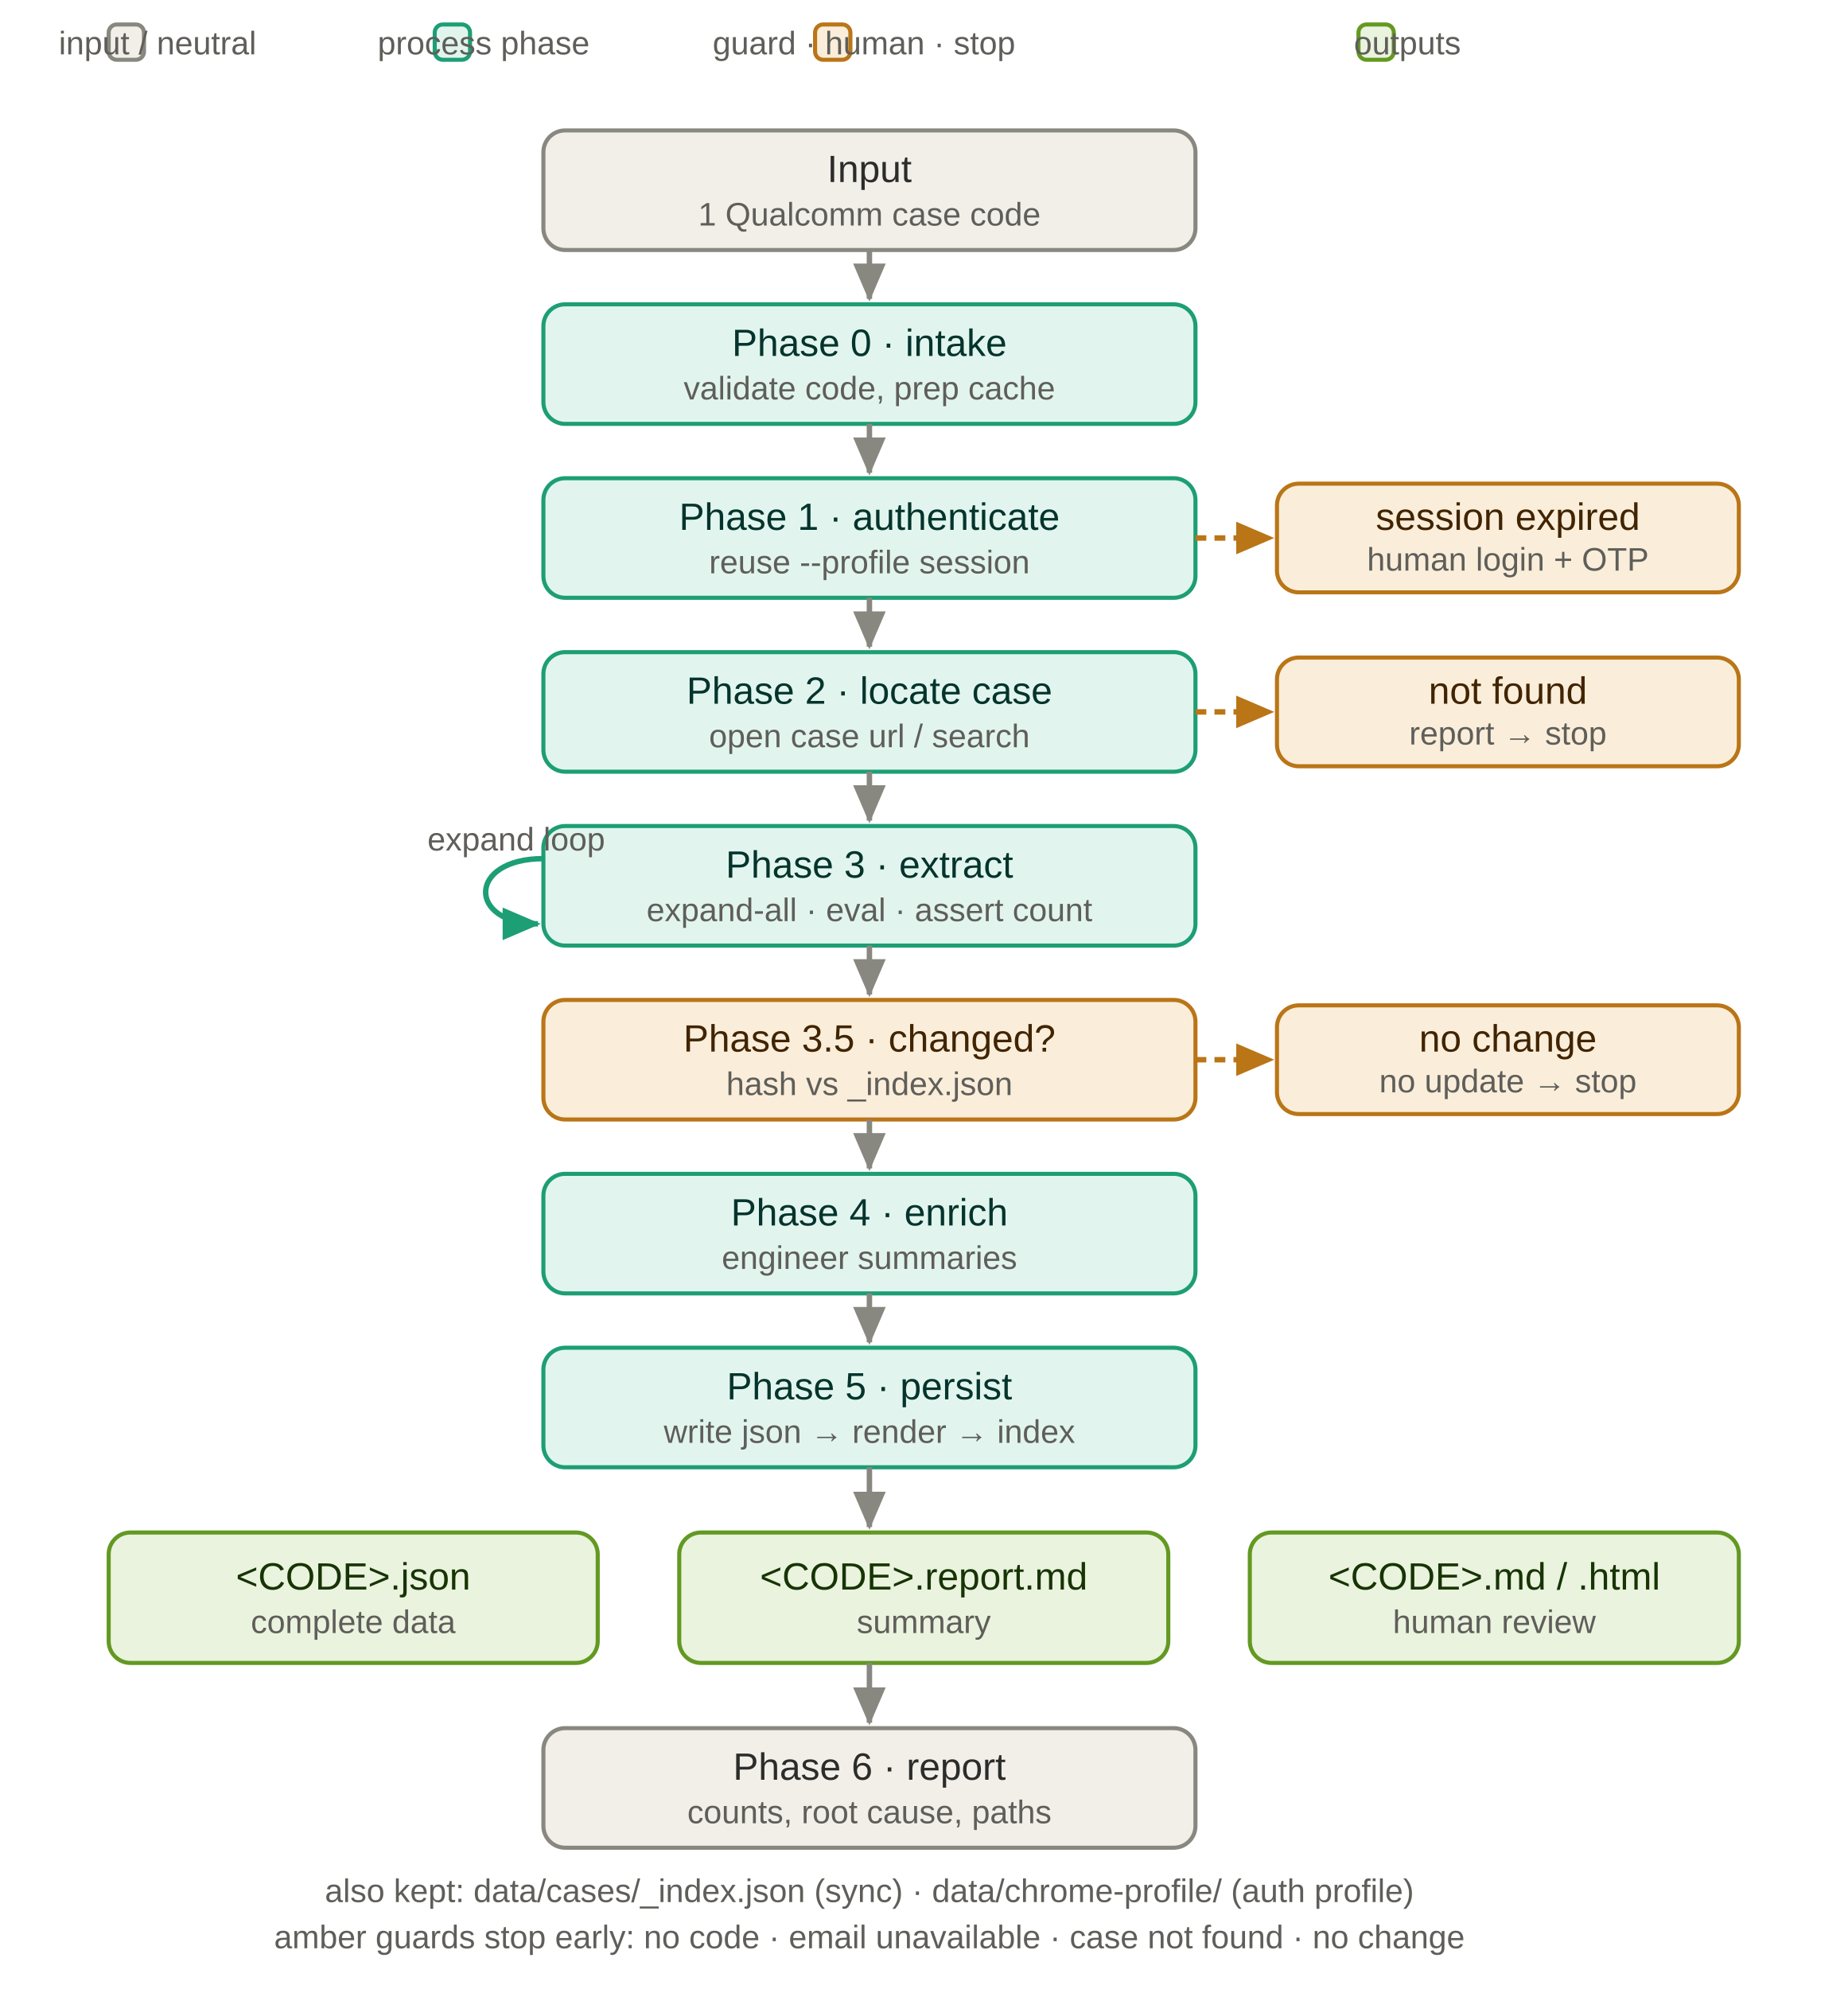
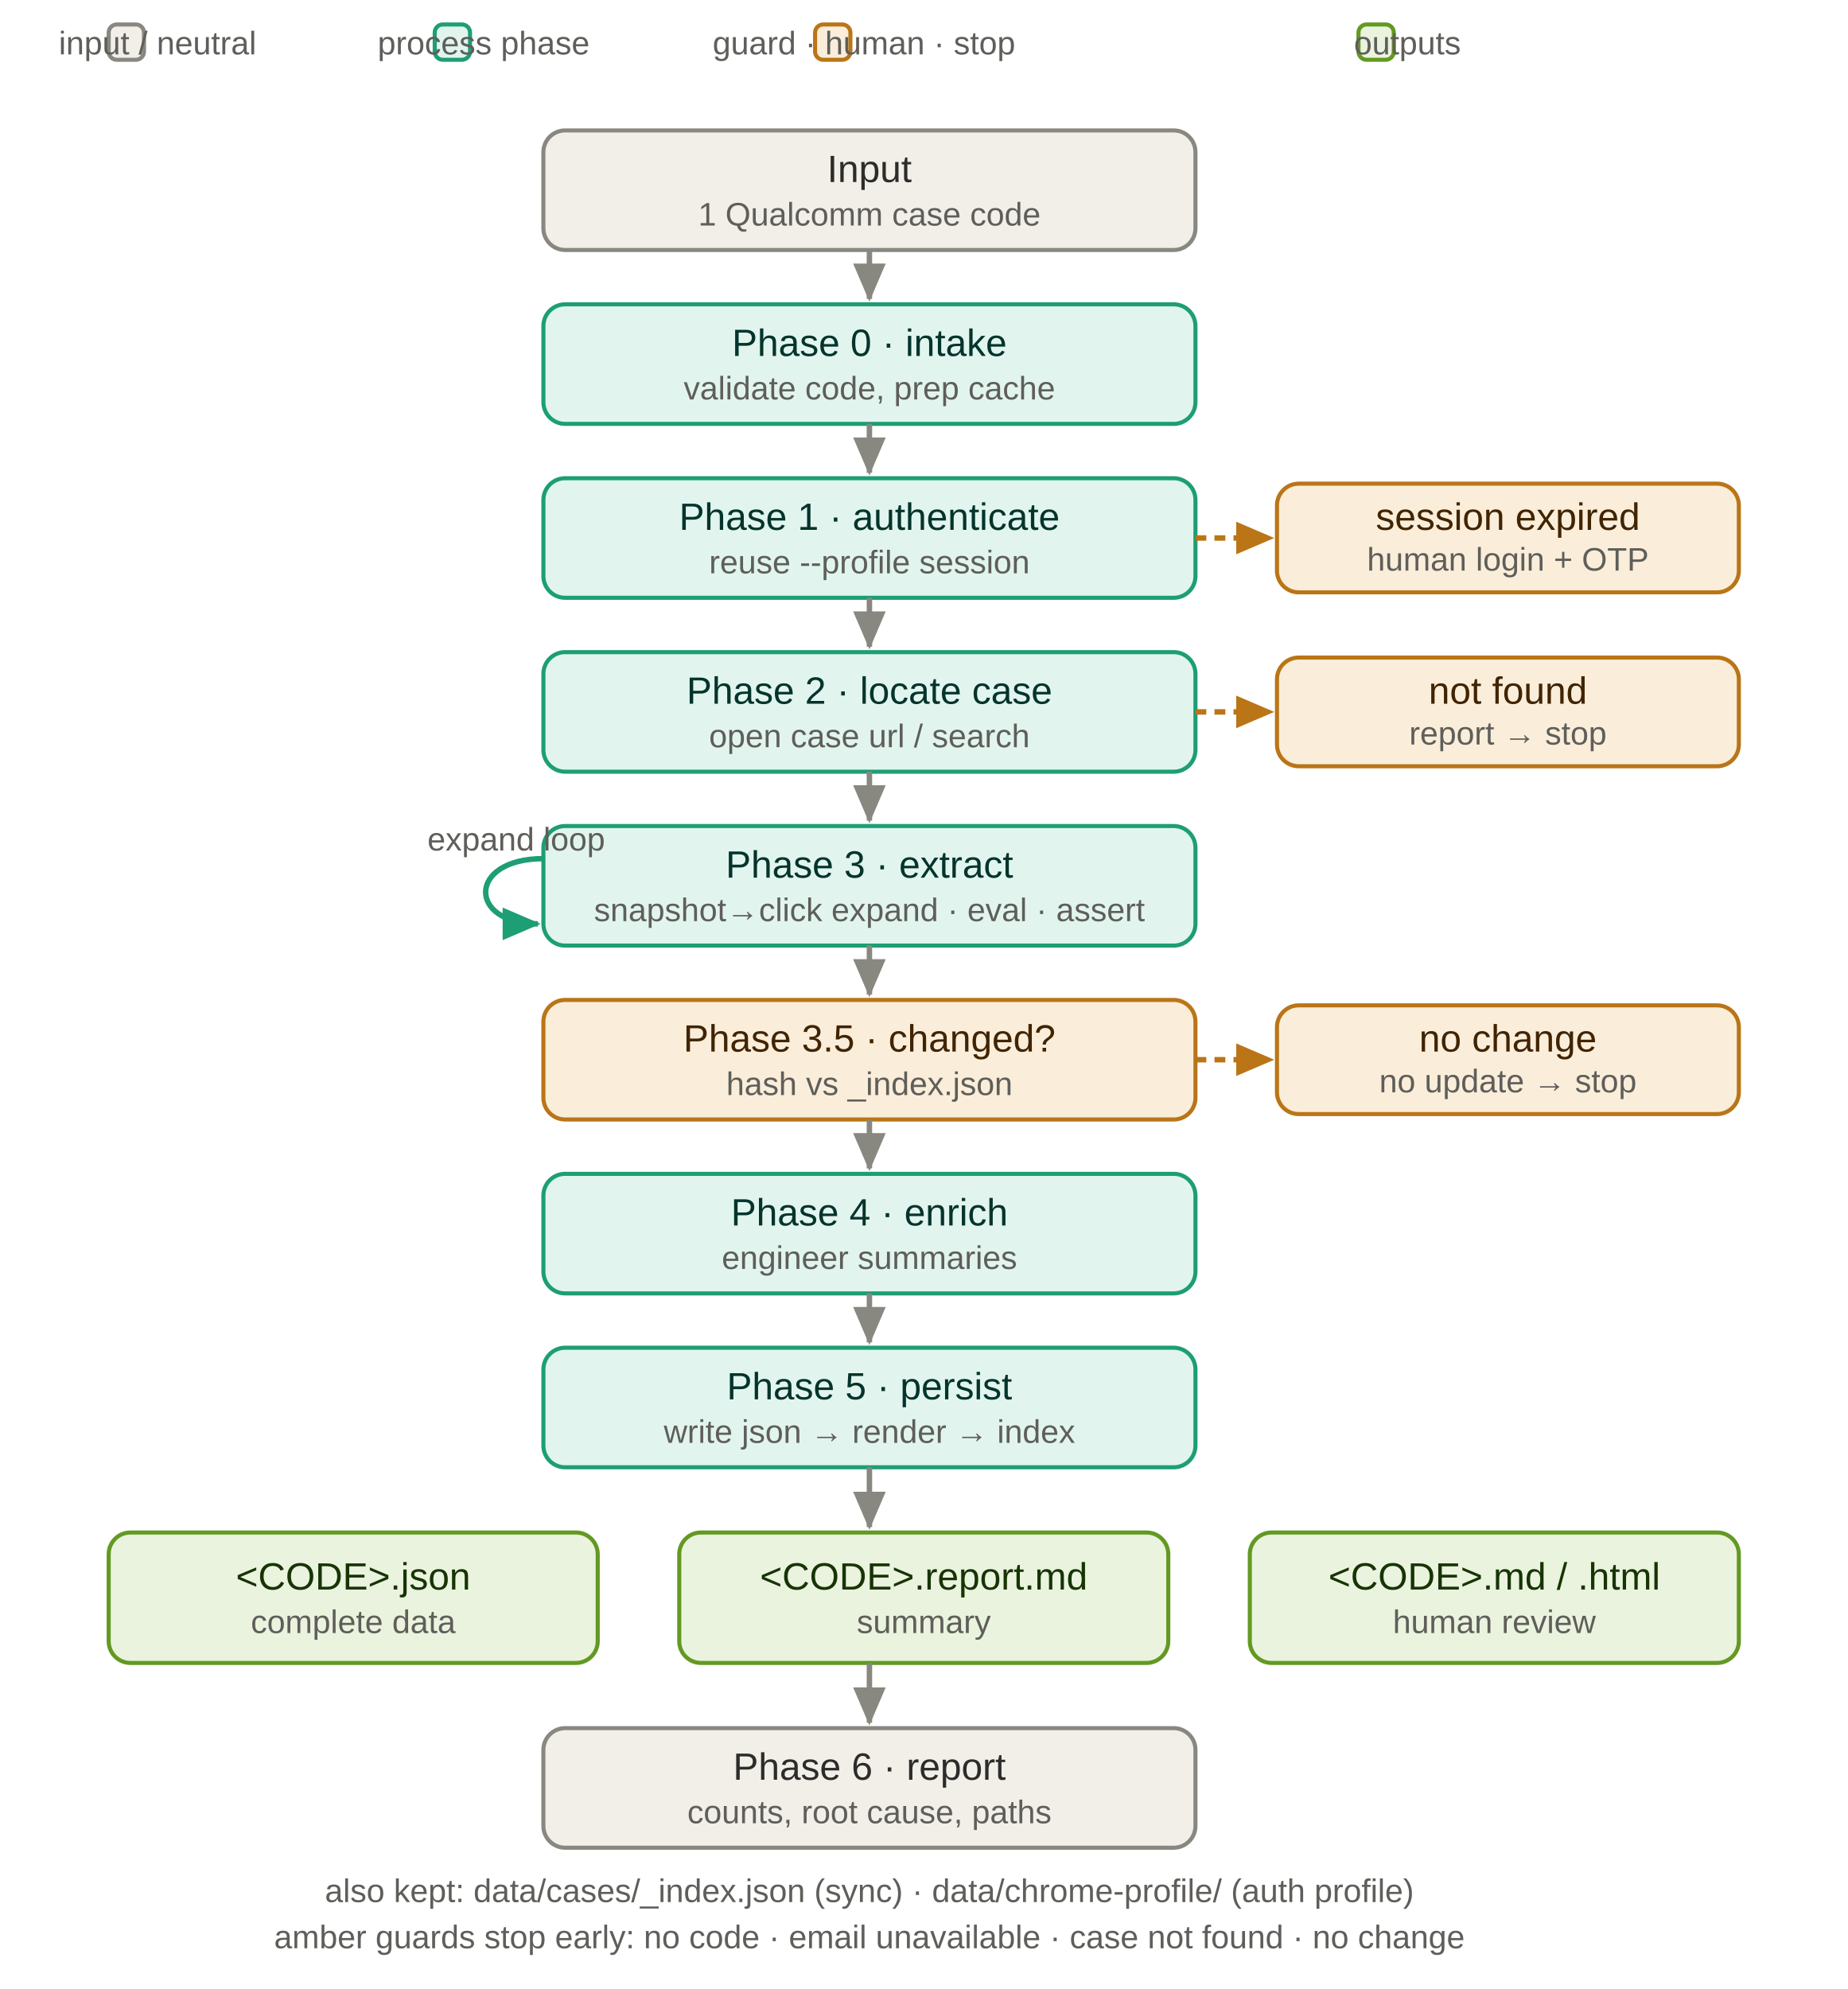
<svg xmlns="http://www.w3.org/2000/svg" width="100%" viewBox="0 0 680 732" role="img">
  <style>
  text{font-family:'Segoe UI',system-ui,Arial,sans-serif}
  .t{font-size:14px;font-weight:500}
  .ts{font-size:12px;font-weight:400;fill:#5f5e5a}
  rect{stroke-width:1.5}
  .b-gray{fill:#F1EFE8;stroke:#888780}.tt-gray{fill:#2C2C2A}
  .b-teal{fill:#E1F5EE;stroke:#1D9E75}.tt-teal{fill:#04342C}
  .b-amber{fill:#FAEEDA;stroke:#BA7517}.tt-amber{fill:#412402}
  .b-green{fill:#EAF3DE;stroke:#639922}.tt-green{fill:#173404}
  .t,.ts{text-anchor:middle}
</style>
  <defs>
    <marker id="ah" markerWidth="9" markerHeight="9" refX="6.5" refY="3" orient="auto">
      <path d="M0,0 L7,3 L0,6 Z" fill="#888780" />
    </marker>
    <marker id="ahA" markerWidth="9" markerHeight="9" refX="6.5" refY="3" orient="auto">
      <path d="M0,0 L7,3 L0,6 Z" fill="#BA7517" />
    </marker>
    <marker id="ahT" markerWidth="9" markerHeight="9" refX="6.5" refY="3" orient="auto">
      <path d="M0,0 L7,3 L0,6 Z" fill="#1D9E75" />
    </marker>
  </defs>
  <rect class="b-gray" x="40" y="9" width="13" height="13" rx="3" />
  <text class="ts" x="58" y="20" text-anchor="start">input / neutral</text>
  <rect class="b-teal" x="160" y="9" width="13" height="13" rx="3" />
  <text class="ts" x="178" y="20" text-anchor="start">process phase</text>
  <rect class="b-amber" x="300" y="9" width="13" height="13" rx="3" />
  <text class="ts" x="318" y="20" text-anchor="start">guard · human · stop</text>
  <rect class="b-green" x="500" y="9" width="13" height="13" rx="3" />
  <text class="ts" x="518" y="20" text-anchor="start">outputs</text>
  <rect class="b-gray" x="200" y="48" width="240" height="44" rx="8" />
  <text class="t tt-gray" x="320" y="67">Input</text>
  <text class="ts" x="320" y="83">1 Qualcomm case code</text>
  <line x1="320" y1="92" x2="320" y2="110" stroke="#888780" stroke-width="2" marker-end="url(#ah)" />
  <rect class="b-teal" x="200" y="112" width="240" height="44" rx="8" />
  <text class="t tt-teal" x="320" y="131">Phase 0 · intake</text>
  <text class="ts" x="320" y="147">validate code, prep cache</text>
  <line x1="320" y1="156" x2="320" y2="174" stroke="#888780" stroke-width="2" marker-end="url(#ah)" />
  <rect class="b-teal" x="200" y="176" width="240" height="44" rx="8" />
  <text class="t tt-teal" x="320" y="195">Phase 1 · authenticate</text>
  <text class="ts" x="320" y="211">reuse --profile session</text>
  <line x1="440" y1="198" x2="468" y2="198" stroke="#BA7517" stroke-width="2" stroke-dasharray="4 3" marker-end="url(#ahA)" />
  <rect class="b-amber" x="470" y="178" width="170" height="40" rx="8" />
  <text class="t tt-amber" x="555" y="195">session expired</text>
  <text class="ts" x="555" y="210">human login + OTP</text>
  <line x1="320" y1="220" x2="320" y2="238" stroke="#888780" stroke-width="2" marker-end="url(#ah)" />
  <rect class="b-teal" x="200" y="240" width="240" height="44" rx="8" />
  <text class="t tt-teal" x="320" y="259">Phase 2 · locate case</text>
  <text class="ts" x="320" y="275">open case url / search</text>
  <line x1="440" y1="262" x2="468" y2="262" stroke="#BA7517" stroke-width="2" stroke-dasharray="4 3" marker-end="url(#ahA)" />
  <rect class="b-amber" x="470" y="242" width="170" height="40" rx="8" />
  <text class="t tt-amber" x="555" y="259">not found</text>
  <text class="ts" x="555" y="274">report → stop</text>
  <line x1="320" y1="284" x2="320" y2="302" stroke="#888780" stroke-width="2" marker-end="url(#ah)" />
  <rect class="b-teal" x="200" y="304" width="240" height="44" rx="8" />
  <text class="t tt-teal" x="320" y="323">Phase 3 · extract</text>
-   <text class="ts" x="320" y="339">expand-all · eval · assert count</text>
+   <text class="ts" x="320" y="339">snapshot→click expand · eval · assert</text>
  <path d="M200,316 C172,316 172,340 198,340" fill="none" stroke="#1D9E75" stroke-width="2" marker-end="url(#ahT)" />
  <text class="ts" x="190" y="313" text-anchor="end">expand loop</text>
  <line x1="320" y1="348" x2="320" y2="366" stroke="#888780" stroke-width="2" marker-end="url(#ah)" />
  <rect class="b-amber" x="200" y="368" width="240" height="44" rx="8" />
  <text class="t tt-amber" x="320" y="387">Phase 3.5 · changed?</text>
  <text class="ts" x="320" y="403">hash vs _index.json</text>
  <line x1="440" y1="390" x2="468" y2="390" stroke="#BA7517" stroke-width="2" stroke-dasharray="4 3" marker-end="url(#ahA)" />
  <rect class="b-amber" x="470" y="370" width="170" height="40" rx="8" />
  <text class="t tt-amber" x="555" y="387">no change</text>
  <text class="ts" x="555" y="402">no update → stop</text>
  <line x1="320" y1="412" x2="320" y2="430" stroke="#888780" stroke-width="2" marker-end="url(#ah)" />
  <rect class="b-teal" x="200" y="432" width="240" height="44" rx="8" />
  <text class="t tt-teal" x="320" y="451">Phase 4 · enrich</text>
  <text class="ts" x="320" y="467">engineer summaries</text>
  <line x1="320" y1="476" x2="320" y2="494" stroke="#888780" stroke-width="2" marker-end="url(#ah)" />
  <rect class="b-teal" x="200" y="496" width="240" height="44" rx="8" />
  <text class="t tt-teal" x="320" y="515">Phase 5 · persist</text>
  <text class="ts" x="320" y="531">write json → render → index</text>
  <line x1="320" y1="540" x2="320" y2="562" stroke="#888780" stroke-width="2" marker-end="url(#ah)" />
  <rect class="b-green" x="40" y="564" width="180" height="48" rx="8" />
  <text class="t tt-green" x="130" y="585">&lt;CODE&gt;.json</text>
  <text class="ts" x="130" y="601">complete data</text>
  <rect class="b-green" x="250" y="564" width="180" height="48" rx="8" />
  <text class="t tt-green" x="340" y="585">&lt;CODE&gt;.report.md</text>
  <text class="ts" x="340" y="601">summary</text>
  <rect class="b-green" x="460" y="564" width="180" height="48" rx="8" />
  <text class="t tt-green" x="550" y="585">&lt;CODE&gt;.md / .html</text>
  <text class="ts" x="550" y="601">human review</text>
  <line x1="320" y1="612" x2="320" y2="634" stroke="#888780" stroke-width="2" marker-end="url(#ah)" />
  <rect class="b-gray" x="200" y="636" width="240" height="44" rx="8" />
  <text class="t tt-gray" x="320" y="655">Phase 6 · report</text>
  <text class="ts" x="320" y="671">counts, root cause, paths</text>
  <text class="ts" x="320" y="700">also kept: data/cases/_index.json (sync) · data/chrome-profile/ (auth profile)</text>
  <text class="ts" x="320" y="717">amber guards stop early: no code · email unavailable · case not found · no change</text>
</svg>
